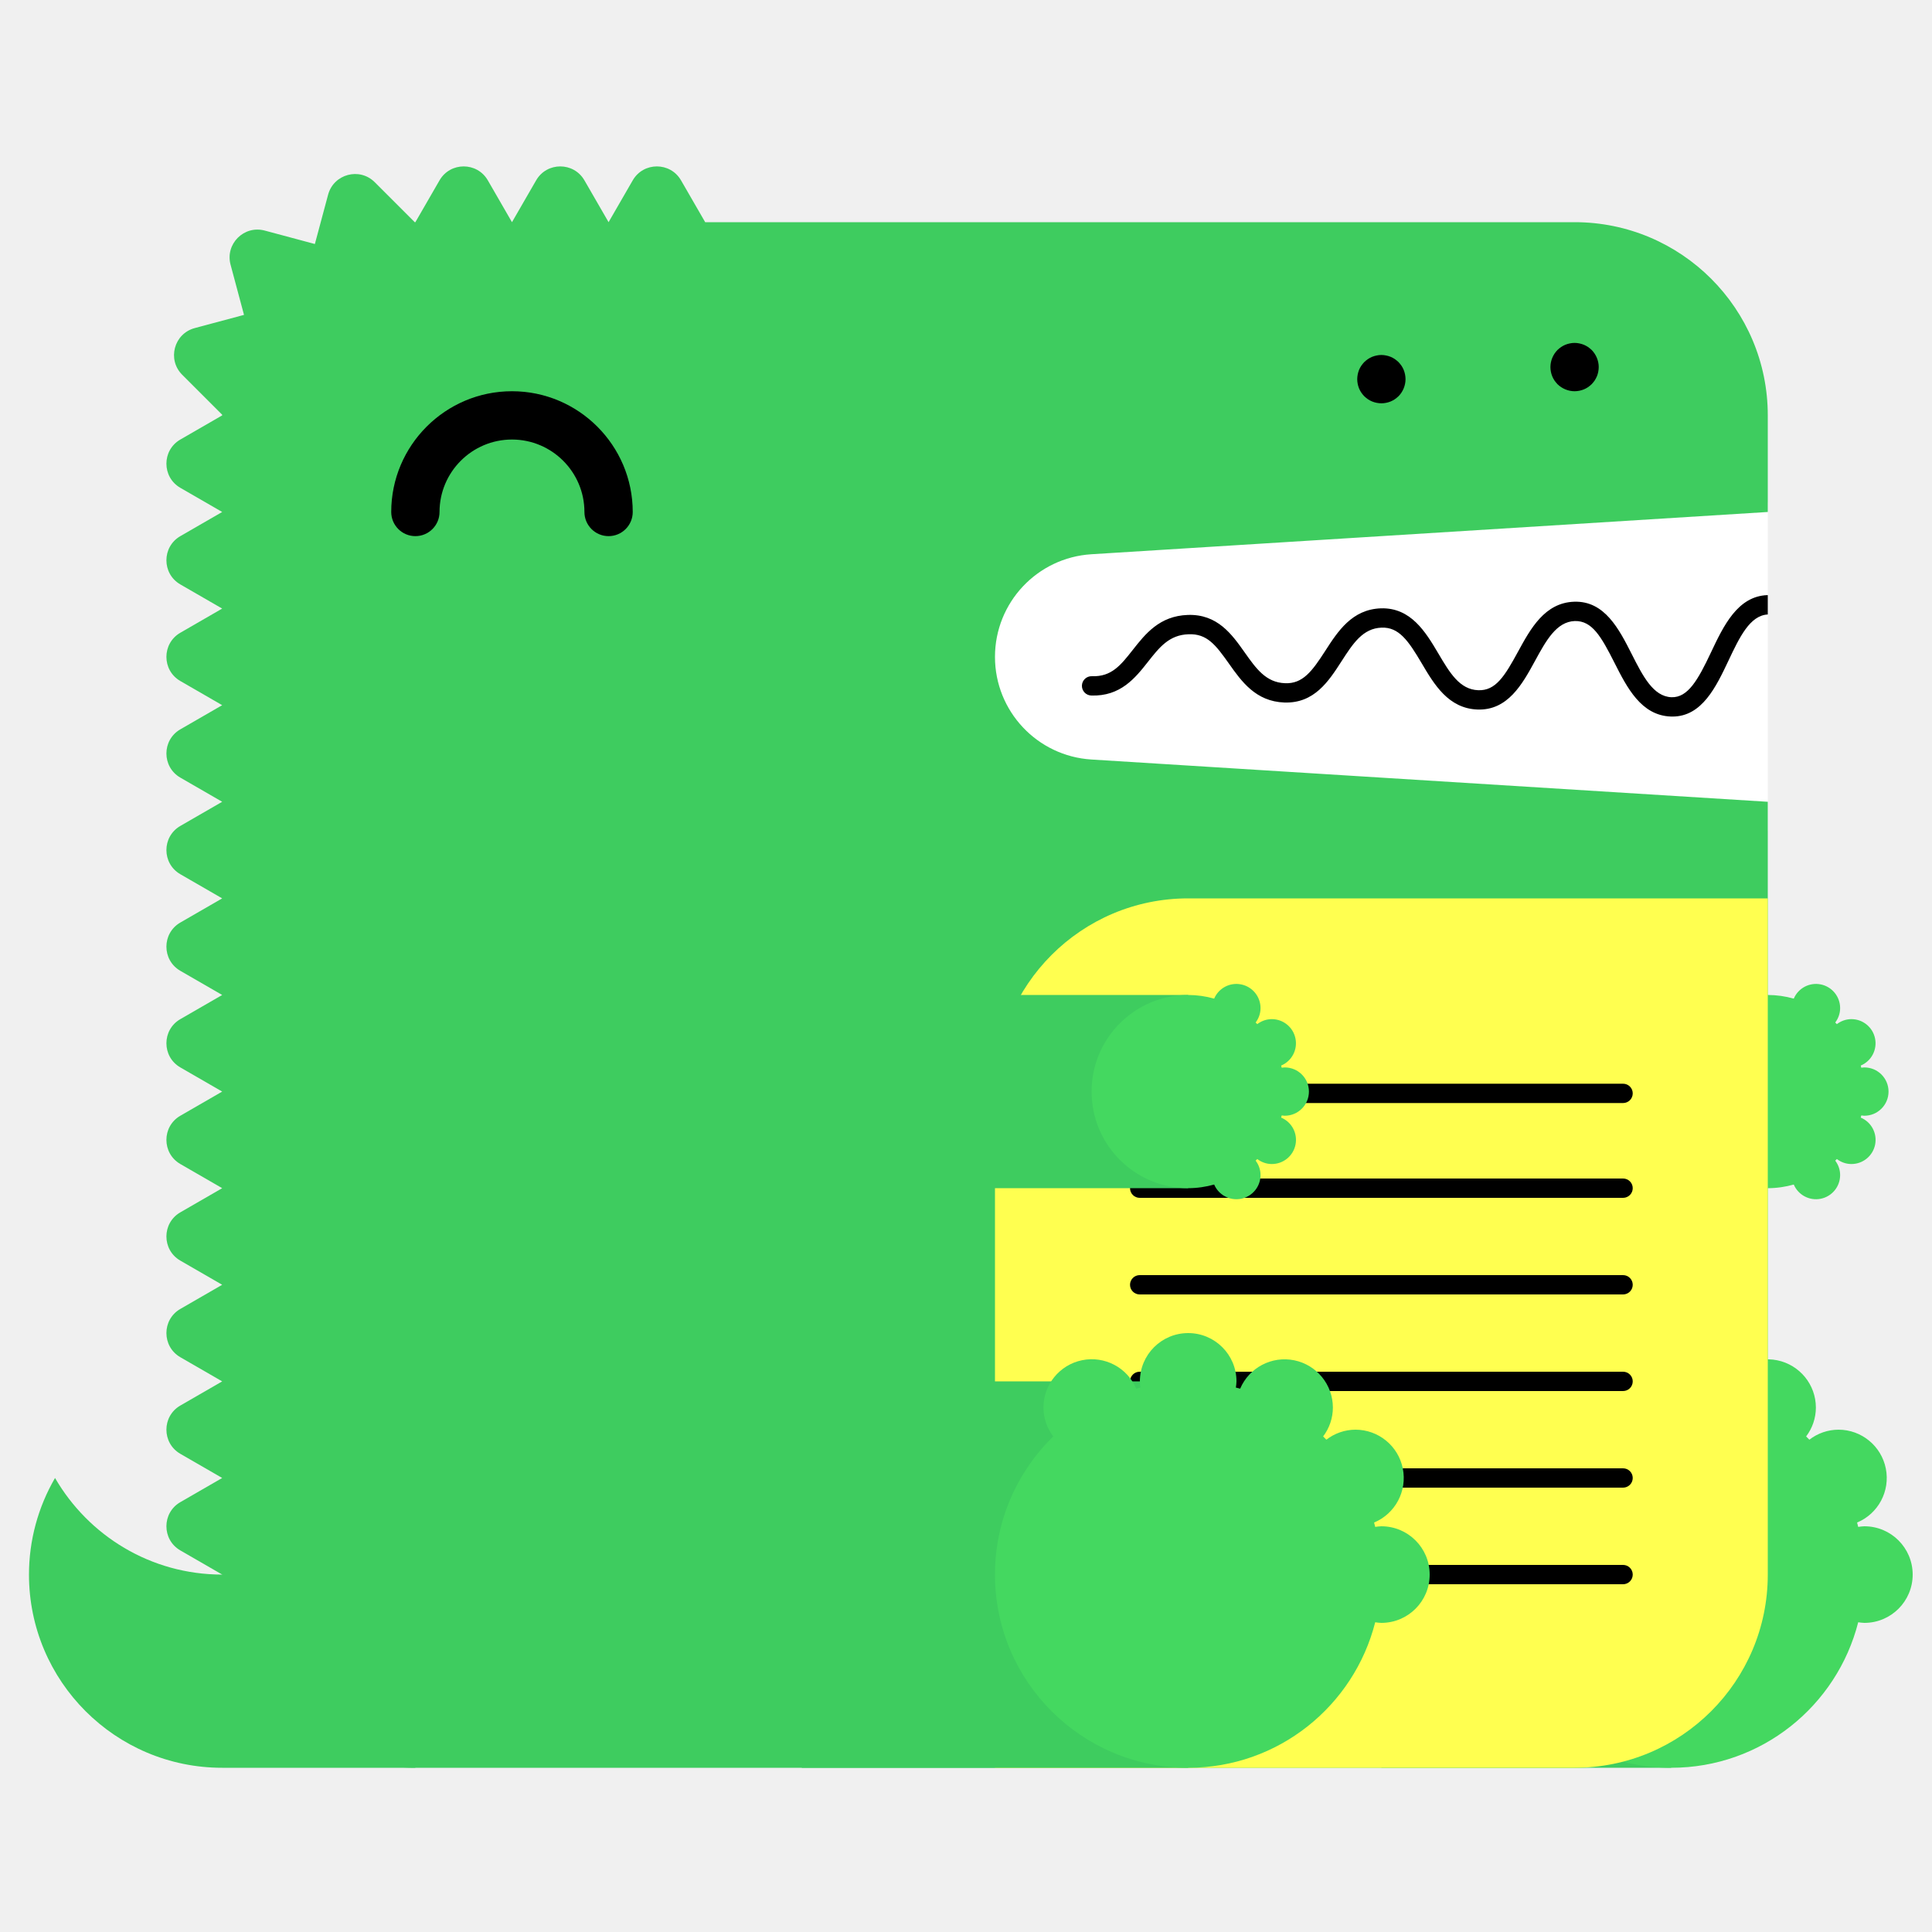
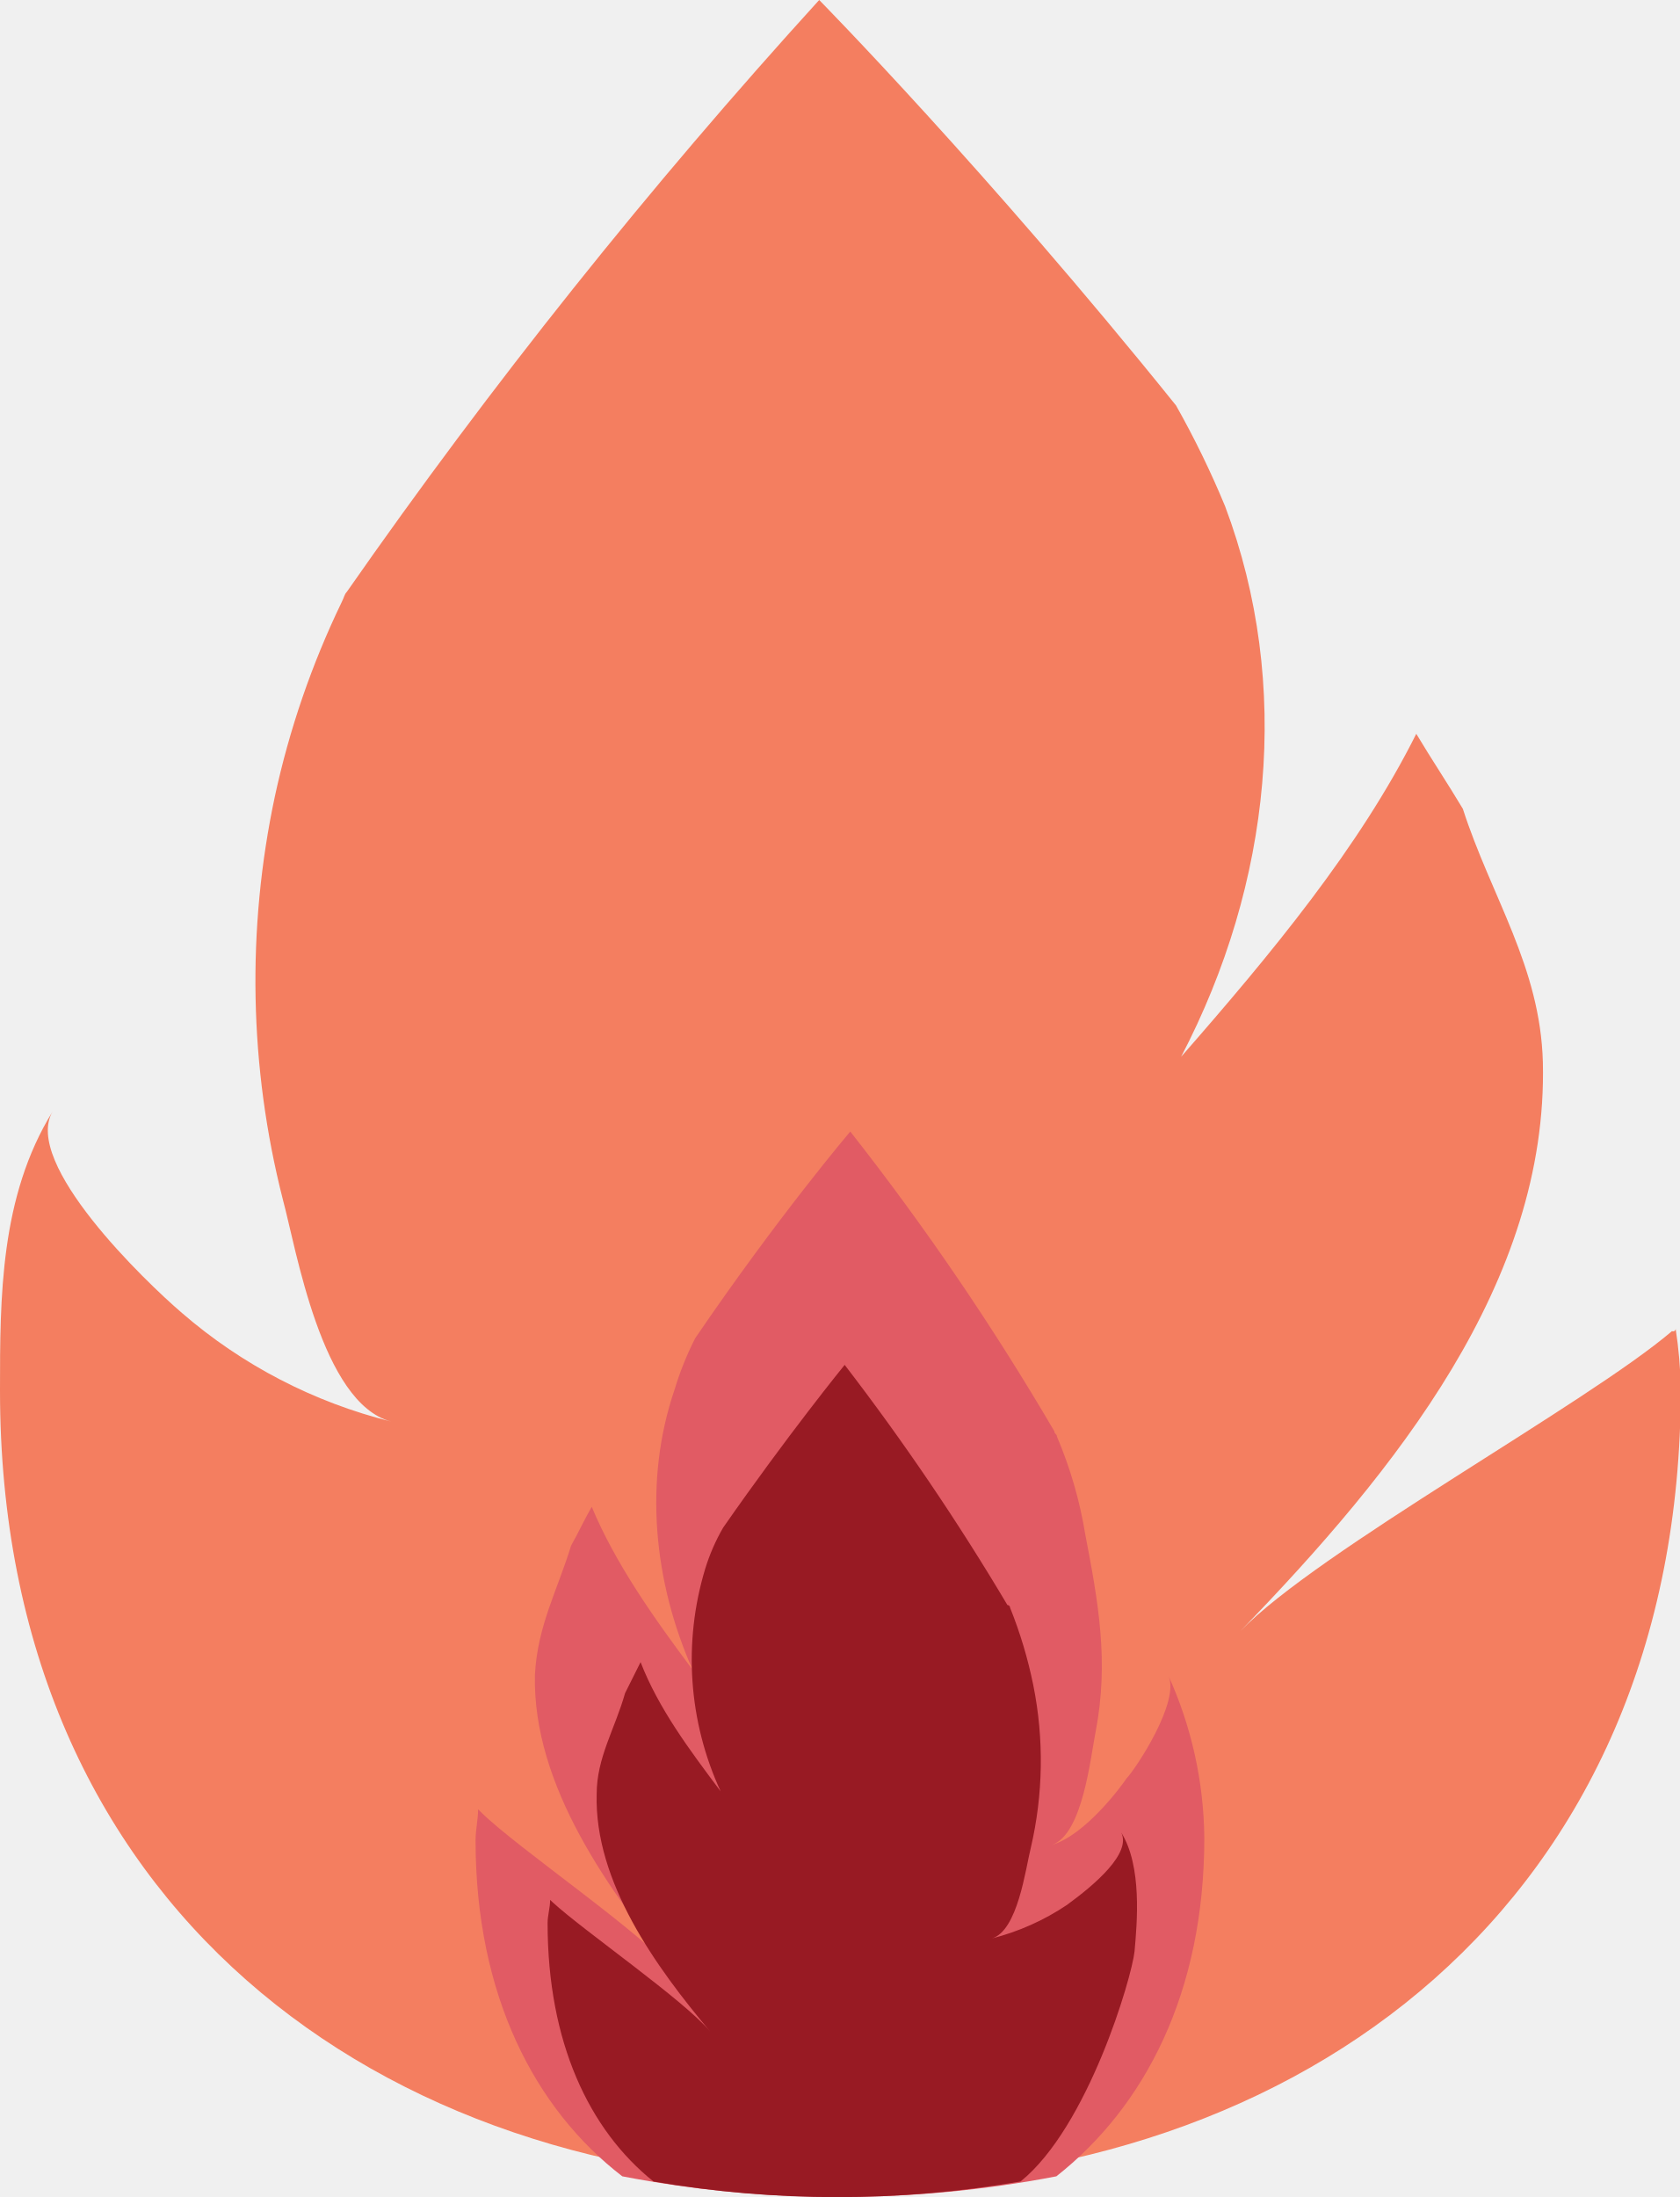
- <svg xmlns="http://www.w3.org/2000/svg" width="200" height="200" viewBox="0 0 200 200">
-   <g fill="none" fill-rule="evenodd">
-     <path fill="#FFF" d="M99 52h84v34H99z" />
-     <path d="M23 163c-7.398 0-13.843-4.027-17.303-10A19.886 19.886 0 0 0 3 163c0 11.046 8.954 20 20 20h20v-20H23z" fill="#3ECC5F" />
-     <path d="M112.98 57.376L183 53V43c0-11.046-8.954-20-20-20H73l-2.5-4.33c-1.112-1.925-3.889-1.925-5 0L63 23l-2.5-4.33c-1.111-1.925-3.889-1.925-5 0L53 23l-2.5-4.33c-1.111-1.925-3.889-1.925-5 0L43 23c-.022 0-.042.003-.065.003l-4.142-4.141c-1.57-1.571-4.252-.853-4.828 1.294l-1.369 5.104-5.192-1.392c-2.148-.575-4.111 1.389-3.535 3.536l1.39 5.193-5.102 1.367c-2.148.576-2.867 3.259-1.296 4.83l4.142 4.142c0 .021-.003.042-.003.064l-4.33 2.5c-1.925 1.111-1.925 3.889 0 5L23 53l-4.33 2.5c-1.925 1.111-1.925 3.889 0 5L23 63l-4.33 2.5c-1.925 1.111-1.925 3.889 0 5L23 73l-4.33 2.5c-1.925 1.111-1.925 3.889 0 5L23 83l-4.33 2.5c-1.925 1.111-1.925 3.889 0 5L23 93l-4.33 2.5c-1.925 1.111-1.925 3.889 0 5L23 103l-4.33 2.5c-1.925 1.111-1.925 3.889 0 5L23 113l-4.33 2.5c-1.925 1.111-1.925 3.889 0 5L23 123l-4.33 2.5c-1.925 1.111-1.925 3.889 0 5L23 133l-4.33 2.5c-1.925 1.111-1.925 3.889 0 5L23 143l-4.33 2.5c-1.925 1.111-1.925 3.889 0 5L23 153l-4.33 2.5c-1.925 1.111-1.925 3.889 0 5L23 163c0 11.046 8.954 20 20 20h120c11.046 0 20-8.954 20-20V83l-70.02-4.376A10.645 10.645 0 0 1 103 68c0-5.621 4.37-10.273 9.98-10.624" fill="#3ECC5F" />
-     <path fill="#3ECC5F" d="M143 183h30v-40h-30z" />
-     <path d="M193 158c-.219 0-.428.037-.639.064-.038-.15-.074-.301-.116-.451A5 5 0 0 0 190.32 148a4.96 4.96 0 0 0-3.016 1.036 26.531 26.531 0 0 0-.335-.336 4.955 4.955 0 0 0 1.011-2.987 5 5 0 0 0-9.599-1.959c-.148-.042-.297-.077-.445-.115.027-.211.064-.42.064-.639a5 5 0 0 0-5-5 5 5 0 0 0-5 5c0 .219.037.428.064.639-.148.038-.297.073-.445.115a4.998 4.998 0 0 0-9.599 1.959c0 1.125.384 2.151 1.011 2.987-3.717 3.632-6.031 8.693-6.031 14.3 0 11.046 8.954 20 20 20 9.339 0 17.16-6.41 19.361-15.064.211.027.42.064.639.064a5 5 0 0 0 5-5 5 5 0 0 0-5-5" fill="#44D860" />
-     <path fill="#3ECC5F" d="M153 123h30v-20h-30z" />
-     <path d="M193 115.5a2.5 2.5 0 1 0 0-5c-.109 0-.214.019-.319.032-.02-.075-.037-.15-.058-.225a2.501 2.501 0 0 0-.963-4.807c-.569 0-1.088.197-1.508.518a6.653 6.653 0 0 0-.168-.168c.314-.417.506-.931.506-1.494a2.5 2.5 0 0 0-4.8-.979A9.987 9.987 0 0 0 183 103c-5.522 0-10 4.478-10 10s4.478 10 10 10c.934 0 1.833-.138 2.69-.377a2.5 2.5 0 0 0 4.8-.979c0-.563-.192-1.077-.506-1.494.057-.055.113-.111.168-.168.42.321.939.518 1.508.518a2.5 2.5 0 0 0 .963-4.807c.021-.074.038-.15.058-.225.105.013.21.032.319.032" fill="#44D860" />
-     <path d="M63 55.5a2.5 2.5 0 0 1-2.5-2.5c0-4.136-3.364-7.5-7.5-7.5s-7.5 3.364-7.5 7.5a2.5 2.5 0 1 1-5 0c0-6.893 5.607-12.5 12.5-12.5S65.5 46.107 65.5 53a2.5 2.5 0 0 1-2.5 2.5" fill="#000" />
-     <path d="M103 183h60c11.046 0 20-8.954 20-20V93h-60c-11.046 0-20 8.954-20 20v70z" fill="#FFFF50" />
-     <path d="M168.02 124h-50.04a1 1 0 1 1 0-2h50.04a1 1 0 1 1 0 2m0 20h-50.04a1 1 0 1 1 0-2h50.04a1 1 0 1 1 0 2m0 20h-50.04a1 1 0 1 1 0-2h50.04a1 1 0 1 1 0 2m0-49.814h-50.04a1 1 0 1 1 0-2h50.04a1 1 0 1 1 0 2m0 19.814h-50.04a1 1 0 1 1 0-2h50.04a1 1 0 1 1 0 2m0 20h-50.04a1 1 0 1 1 0-2h50.04a1 1 0 1 1 0 2M183 61.611c-.012 0-.022-.006-.034-.005-3.09.105-4.552 3.196-5.842 5.923-1.346 2.85-2.387 4.703-4.093 4.647-1.889-.068-2.969-2.202-4.113-4.46-1.314-2.594-2.814-5.536-5.963-5.426-3.046.104-4.513 2.794-5.807 5.167-1.377 2.528-2.314 4.065-4.121 3.994-1.927-.07-2.951-1.805-4.136-3.813-1.321-2.236-2.848-4.75-5.936-4.664-2.994.103-4.465 2.385-5.763 4.4-1.373 2.13-2.335 3.428-4.165 3.351-1.973-.07-2.992-1.51-4.171-3.177-1.324-1.873-2.816-3.993-5.895-3.89-2.928.1-4.399 1.97-5.696 3.618-1.232 1.564-2.194 2.802-4.229 2.724a1 1 0 0 0-.072 2c3.017.101 4.545-1.8 5.872-3.487 1.177-1.496 2.193-2.787 4.193-2.855 1.926-.082 2.829 1.115 4.195 3.045 1.297 1.834 2.769 3.914 5.731 4.021 3.103.104 4.596-2.215 5.918-4.267 1.182-1.834 2.202-3.417 4.15-3.484 1.793-.067 2.769 1.35 4.145 3.681 1.297 2.197 2.766 4.686 5.787 4.796 3.125.108 4.634-2.62 5.949-5.035 1.139-2.088 2.214-4.06 4.119-4.126 1.793-.042 2.728 1.595 4.111 4.33 1.292 2.553 2.757 5.445 5.825 5.556l.169.003c3.064 0 4.518-3.075 5.805-5.794 1.139-2.41 2.217-4.68 4.067-4.773v-2z" fill="#000" />
-     <path fill="#3ECC5F" d="M83 183h40v-40H83z" />
-     <path d="M143 158c-.219 0-.428.037-.639.064-.038-.15-.074-.301-.116-.451A5 5 0 0 0 140.32 148a4.96 4.96 0 0 0-3.016 1.036 26.531 26.531 0 0 0-.335-.336 4.955 4.955 0 0 0 1.011-2.987 5 5 0 0 0-9.599-1.959c-.148-.042-.297-.077-.445-.115.027-.211.064-.42.064-.639a5 5 0 0 0-5-5 5 5 0 0 0-5 5c0 .219.037.428.064.639-.148.038-.297.073-.445.115a4.998 4.998 0 0 0-9.599 1.959c0 1.125.384 2.151 1.011 2.987-3.717 3.632-6.031 8.693-6.031 14.3 0 11.046 8.954 20 20 20 9.339 0 17.16-6.41 19.361-15.064.211.027.42.064.639.064a5 5 0 0 0 5-5 5 5 0 0 0-5-5" fill="#44D860" />
-     <path fill="#3ECC5F" d="M83 123h40v-20H83z" />
-     <path d="M133 115.5a2.5 2.5 0 1 0 0-5c-.109 0-.214.019-.319.032-.02-.075-.037-.15-.058-.225a2.501 2.501 0 0 0-.963-4.807c-.569 0-1.088.197-1.508.518a6.653 6.653 0 0 0-.168-.168c.314-.417.506-.931.506-1.494a2.5 2.5 0 0 0-4.8-.979A9.987 9.987 0 0 0 123 103c-5.522 0-10 4.478-10 10s4.478 10 10 10c.934 0 1.833-.138 2.69-.377a2.5 2.5 0 0 0 4.8-.979c0-.563-.192-1.077-.506-1.494.057-.055.113-.111.168-.168.42.321.939.518 1.508.518a2.5 2.5 0 0 0 .963-4.807c.021-.074.038-.15.058-.225.105.013.21.032.319.032" fill="#44D860" />
-     <path d="M143 41.75c-.16 0-.33-.02-.49-.05a2.52 2.52 0 0 1-.47-.14c-.15-.06-.29-.14-.431-.23-.13-.09-.259-.2-.38-.31-.109-.12-.219-.24-.309-.38s-.17-.28-.231-.43a2.619 2.619 0 0 1-.189-.96c0-.16.02-.33.05-.49.03-.16.08-.31.139-.47.061-.15.141-.29.231-.43.09-.13.2-.26.309-.38.121-.11.25-.22.38-.31.141-.09.281-.17.431-.23.149-.06.31-.11.47-.14.32-.07.65-.07.98 0 .159.03.32.08.47.14.149.06.29.14.43.23.13.09.259.2.38.31.11.12.22.25.31.38.09.14.17.28.23.43.06.16.11.31.14.47.029.16.05.33.05.49 0 .66-.271 1.31-.73 1.77-.121.11-.25.22-.38.31-.14.09-.281.17-.43.23a2.565 2.565 0 0 1-.96.19m20-1.25c-.66 0-1.3-.27-1.771-.73a3.802 3.802 0 0 1-.309-.38c-.09-.14-.17-.28-.231-.43a2.619 2.619 0 0 1-.189-.96c0-.66.27-1.3.729-1.77.121-.11.25-.22.38-.31.141-.09.281-.17.431-.23.149-.06.31-.11.47-.14.32-.07.66-.07.98 0 .159.03.32.08.47.14.149.06.29.14.43.23.13.09.259.2.38.31.459.47.73 1.11.73 1.77 0 .16-.021.33-.05.49-.03.16-.08.32-.14.47-.07.15-.14.29-.23.43-.09.13-.2.26-.31.38-.121.11-.25.22-.38.31-.14.09-.281.17-.43.23a2.565 2.565 0 0 1-.96.19" fill="#000" />
+ <svg xmlns="http://www.w3.org/2000/svg" viewBox="0 0 125.92 164.67">
+   <defs>
+     <style>.cls-1{fill:#f47e60;fill-rule:evenodd;}.cls-2{fill:#e15b64;}.cls-3{fill:#981a23;}</style>
+   </defs>
+   <g id="Layer_2" data-name="Layer 2">
+     <g id="Layer_1-2" data-name="Layer 1">
+       <path class="cls-1" d="M125.34,99.77C119,105.19,98.8,116.24,93,122.24c11.62-12,23.05-26.15,22.66-42.62-.19-7.17-3.87-12.4-6-19-1.16-1.94-2.33-3.68-3.49-5.62-4.26,8.52-10.85,16.46-17.63,24.21,6.78-13,8.33-27.89,3.3-41.26a69,69,0,0,0-3.68-7.56C74,12.79,61.41,0,61.41,0A439.27,439.27,0,0,0,26,44.36c-.19.2-.19.39-.39.78a65.15,65.15,0,0,0-5,14.53,66.32,66.32,0,0,0,.59,30.22c1,3.68,2.9,15.3,8.13,16.66a38,38,0,0,1-15.69-8.14c-2.71-2.32-12-11.23-9.69-15.11C0,89.69,0,97.25,0,104.22c0,38.56,28.28,59.48,63,59.48s63-21.12,63-59.67a33.57,33.57,0,0,0-.39-4.46A.19.19,0,0,1,125.34,99.77Z" />
+       <path class="cls-2" d="M90.28,137.74a30.14,30.14,0,0,0-2.72-12.21c1,1.94-2.51,7.17-3.1,7.75-.38.58-3.1,4.27-5.61,5,2.32-.77,2.9-6.59,3.29-8.52,1-5.23.19-9.69-.78-14.73a31.7,31.7,0,0,0-2.13-7.36c0-.19-.19-.19-.19-.39a199.07,199.07,0,0,0-15.3-22.47s-5.43,6.39-11.63,15.5a23.49,23.49,0,0,0-1.55,3.87C48.24,111,49,118.56,51.92,125.15c-2.91-3.88-5.81-8-7.56-12.21-.58,1-1,1.94-1.55,2.91-1,3.29-2.52,6-2.71,9.68-.19,8.33,5.62,16.28,10.66,22.48-2.52-3.1-12-9.5-14.73-12.21l-.19-.19c0,.77-.19,1.55-.19,2.32,0,11.63,4.45,20.15,11,25.19a86.17,86.17,0,0,0,32.54,0C85.82,157.89,90.28,149.36,90.28,137.74Z" />
+       <path class="cls-3" d="M85.05,146.26c.19-2.13.58-6.39-1-8.91.77,1.55-1.94,3.88-4.07,5.43a18.07,18.07,0,0,1-5.62,2.51c1.94-.58,2.52-5.23,2.91-6.78a28.69,28.69,0,0,0,.19-12.2,33.48,33.48,0,0,0-1.74-5.81.2.2,0,0,0-.2-.2,182.45,182.45,0,0,0-12.2-18s-4.26,5.23-9.11,12.2a14.74,14.74,0,0,0-1.35,3.1,23.53,23.53,0,0,0,1.16,16.66c-2.33-3.1-4.65-6.2-6-9.68l-1.16,2.32c-.77,2.71-2.13,4.84-2.13,7.56-.19,6.58,4.46,13,8.52,17.82-1.93-2.33-9.49-7.56-11.81-9.69l-.2-.19c0,.58-.19,1.16-.19,1.74,0,8.91,3.1,15.5,7.94,19.37a81.44,81.44,0,0,0,27.51,0C81.56,159.44,84.85,148.2,85.05,146.26Z" />
+     </g>
  </g>
</svg>
